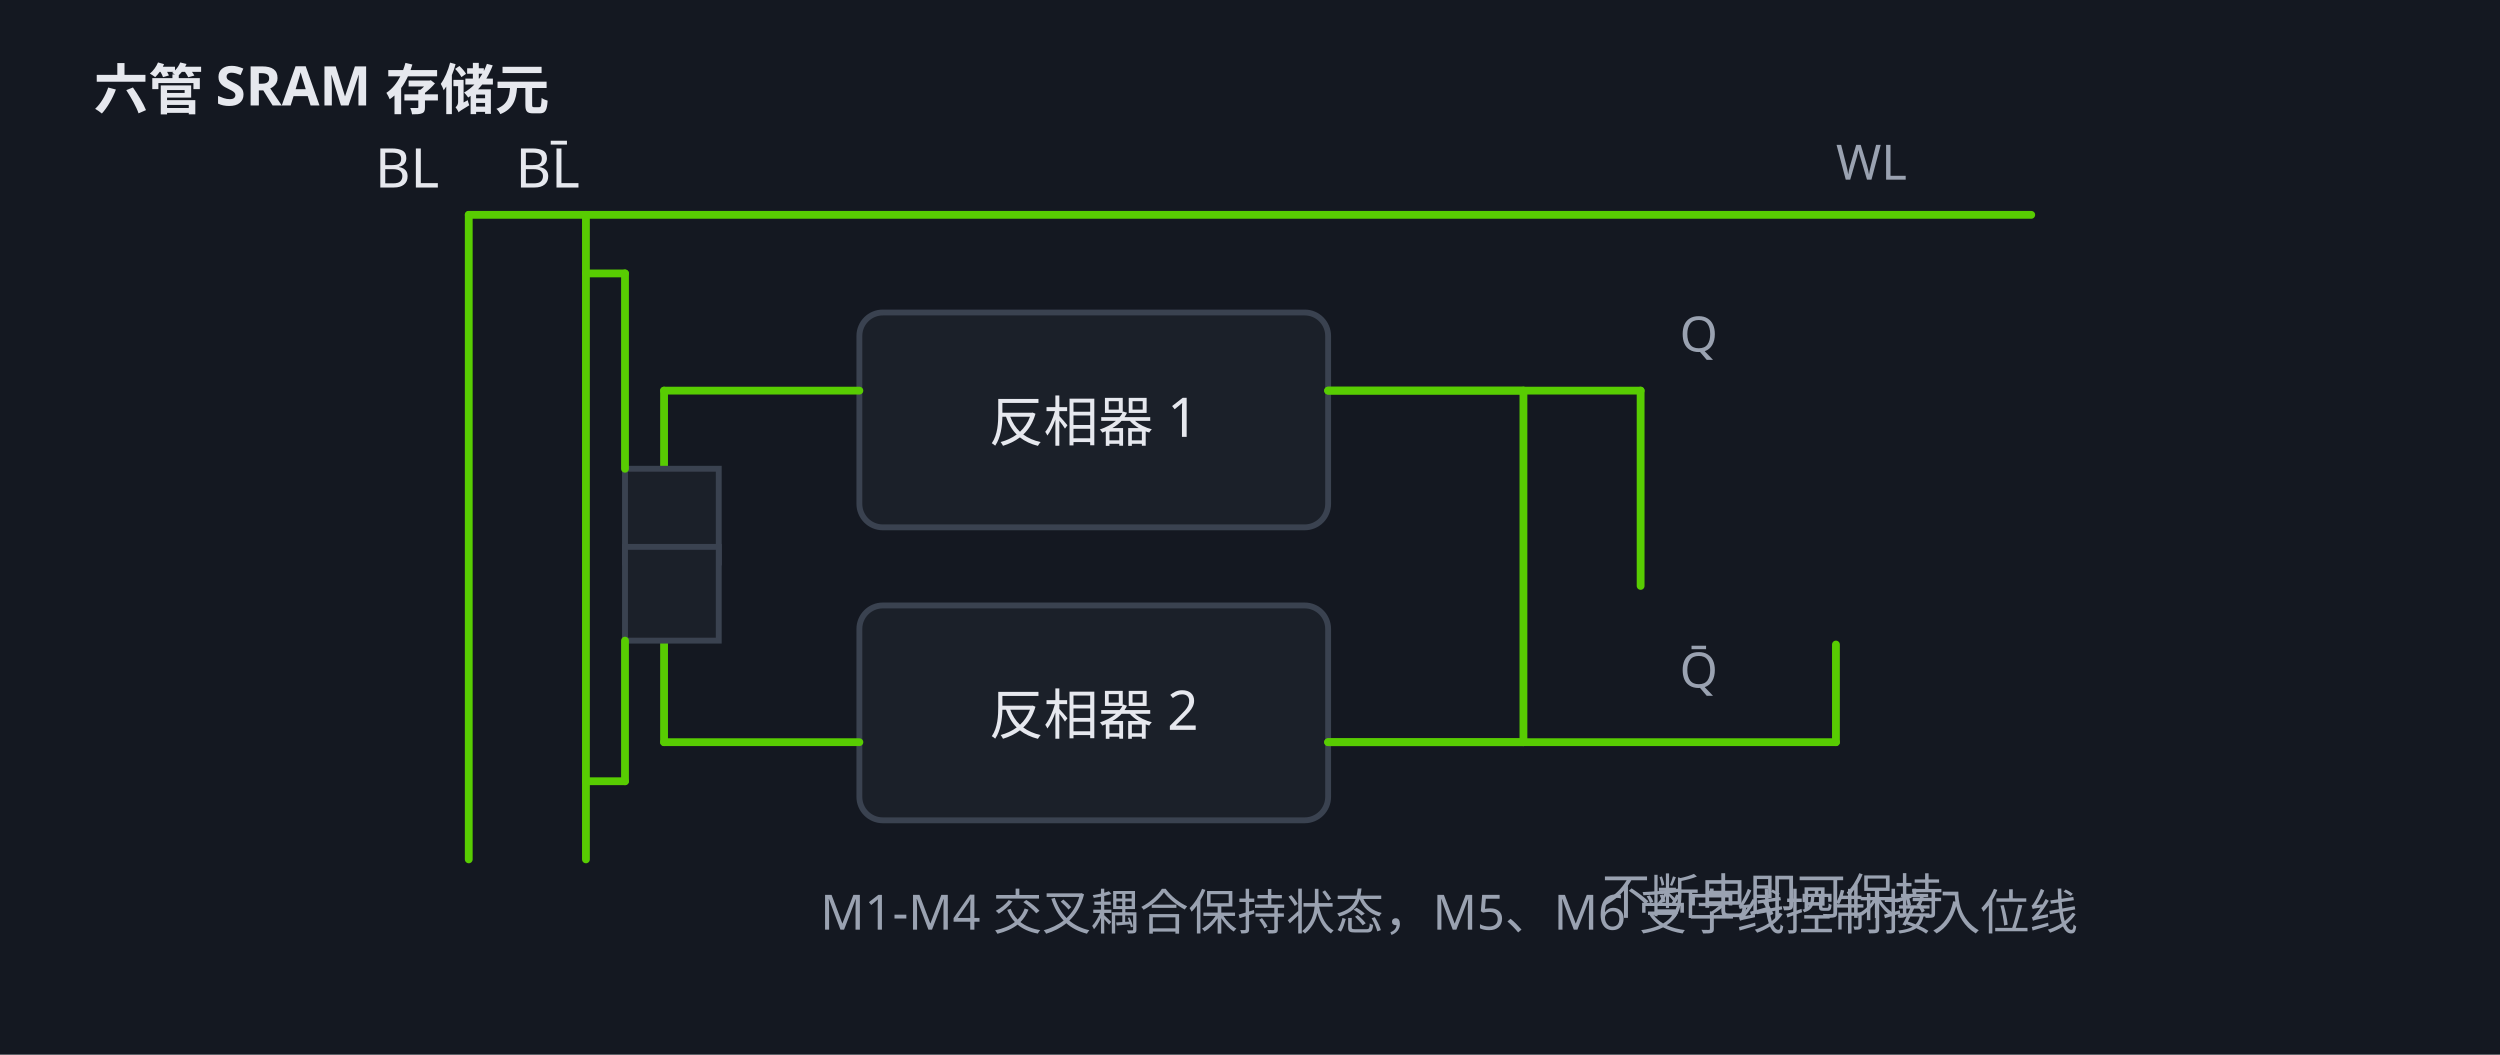
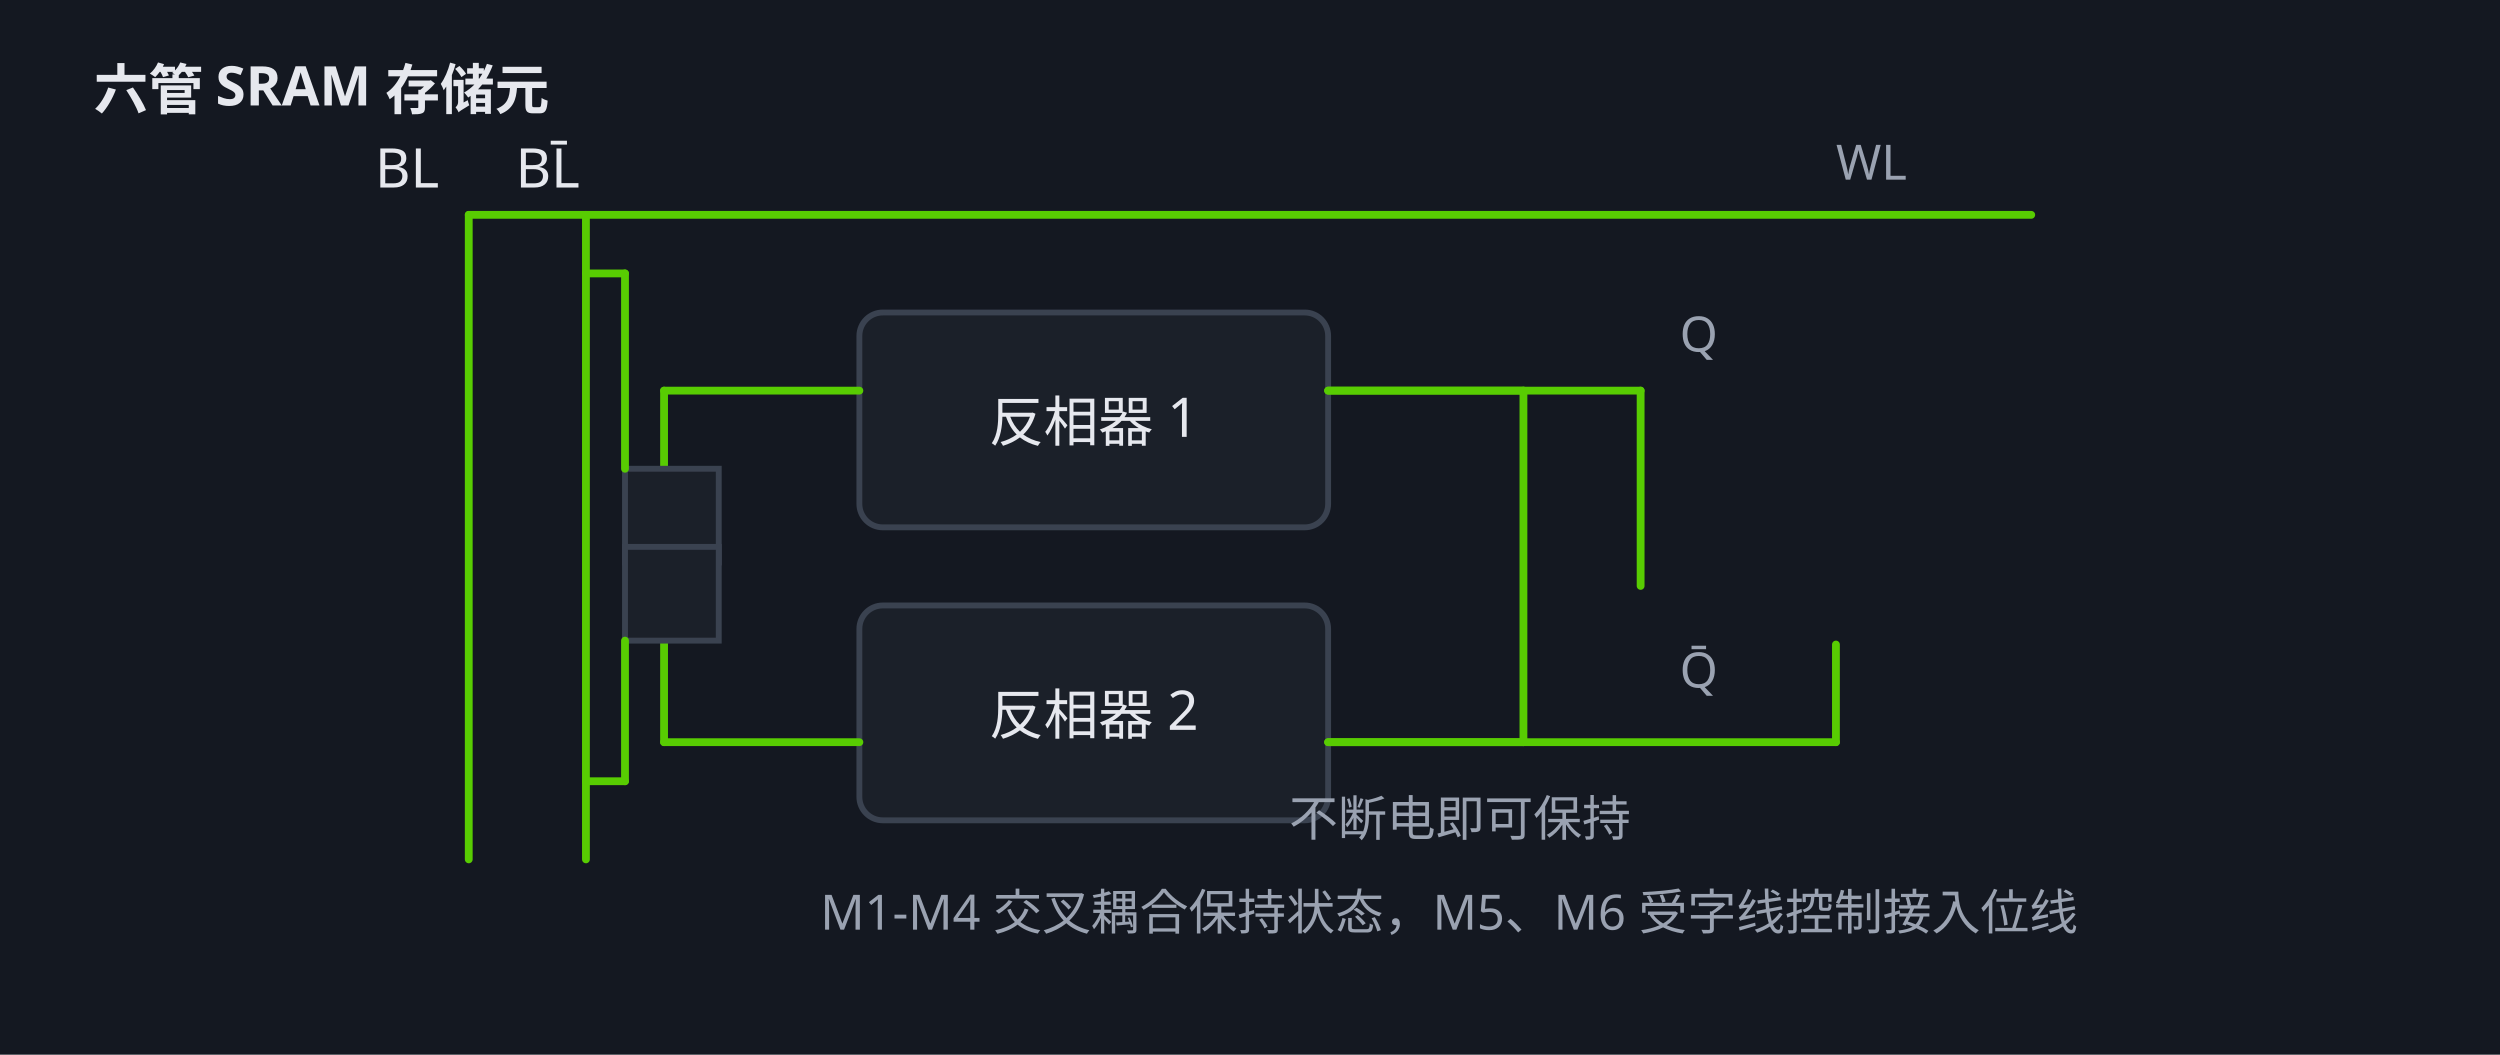
<svg xmlns="http://www.w3.org/2000/svg" viewBox="0 0 640 270" role="img" aria-label="六管 SRAM 存储元的双稳态结构与位线连接">
  <style>
.s{fill:none;stroke:#58cc02;stroke-width:2;stroke-linecap:round;stroke-linejoin:round}
.t{fill:#e6e8ee;font-family:"Segoe UI","Microsoft YaHei",sans-serif;font-size:14px}
.b{fill:#e6e8ee;font-family:"Segoe UI","Microsoft YaHei",sans-serif;font-size:14px;font-weight:600}
.m{fill:#9aa2b1;font-family:"Segoe UI","Microsoft YaHei",sans-serif;font-size:12.5px}
.g{fill:none;stroke:#3a4250;stroke-width:1.2}
.box{fill:#1b2029;stroke:#3a4250;stroke-width:1.5}
</style>
  <rect width="100%" height="100%" fill="#141821" />
  <text x="24" y="28" class="b">六管 SRAM 存储元</text>
  <line x1="120" y1="55" x2="120" y2="220" class="s" />
  <line x1="150" y1="55" x2="150" y2="220" class="s" />
  <line x1="120" y1="55" x2="520" y2="55" class="s" />
  <text x="96" y="48" class="t">BL</text>
  <text x="132" y="48" class="t">BL̄</text>
  <text x="470" y="46" class="m">WL</text>
  <rect x="220" y="80" width="120" height="55" rx="6" class="box" />
  <text x="280" y="113" class="t" text-anchor="middle">反相器 1</text>
  <rect x="220" y="155" width="120" height="55" rx="6" class="box" />
  <text x="280" y="188" class="t" text-anchor="middle">反相器 2</text>
  <line x1="340" y1="100" x2="390" y2="100" class="s" />
  <line x1="390" y1="100" x2="390" y2="190" class="s" />
  <line x1="390" y1="190" x2="340" y2="190" class="s" />
  <line x1="220" y1="190" x2="170" y2="190" class="s" />
  <line x1="170" y1="190" x2="170" y2="100" class="s" />
  <line x1="170" y1="100" x2="220" y2="100" class="s" />
  <rect x="160" y="120" width="24" height="24" class="box" />
  <rect x="160" y="140" width="24" height="24" class="box" />
  <line x1="150" y1="70" x2="160" y2="70" class="s" />
  <line x1="160" y1="70" x2="160" y2="120" class="s" />
  <line x1="150" y1="200" x2="160" y2="200" class="s" />
  <line x1="160" y1="200" x2="160" y2="164" class="s" />
  <line x1="340" y1="100" x2="420" y2="100" class="s" />
  <line x1="420" y1="100" x2="420" y2="150" class="s" />
  <line x1="340" y1="190" x2="470" y2="190" class="s" />
  <line x1="470" y1="190" x2="470" y2="165" class="s" />
  <text x="210" y="238" class="m">M1-M4 交叉耦合保持状态，M5、M6 受字线控制接入位线</text>
  <text x="430" y="90" class="m">Q</text>
  <text x="430" y="176" class="m">Q̄</text>
-   <text x="410" y="234" class="m">不断电即可保持</text>
+   <text x="330" y="214" class="m">不断电即可保持</text>
</svg>
